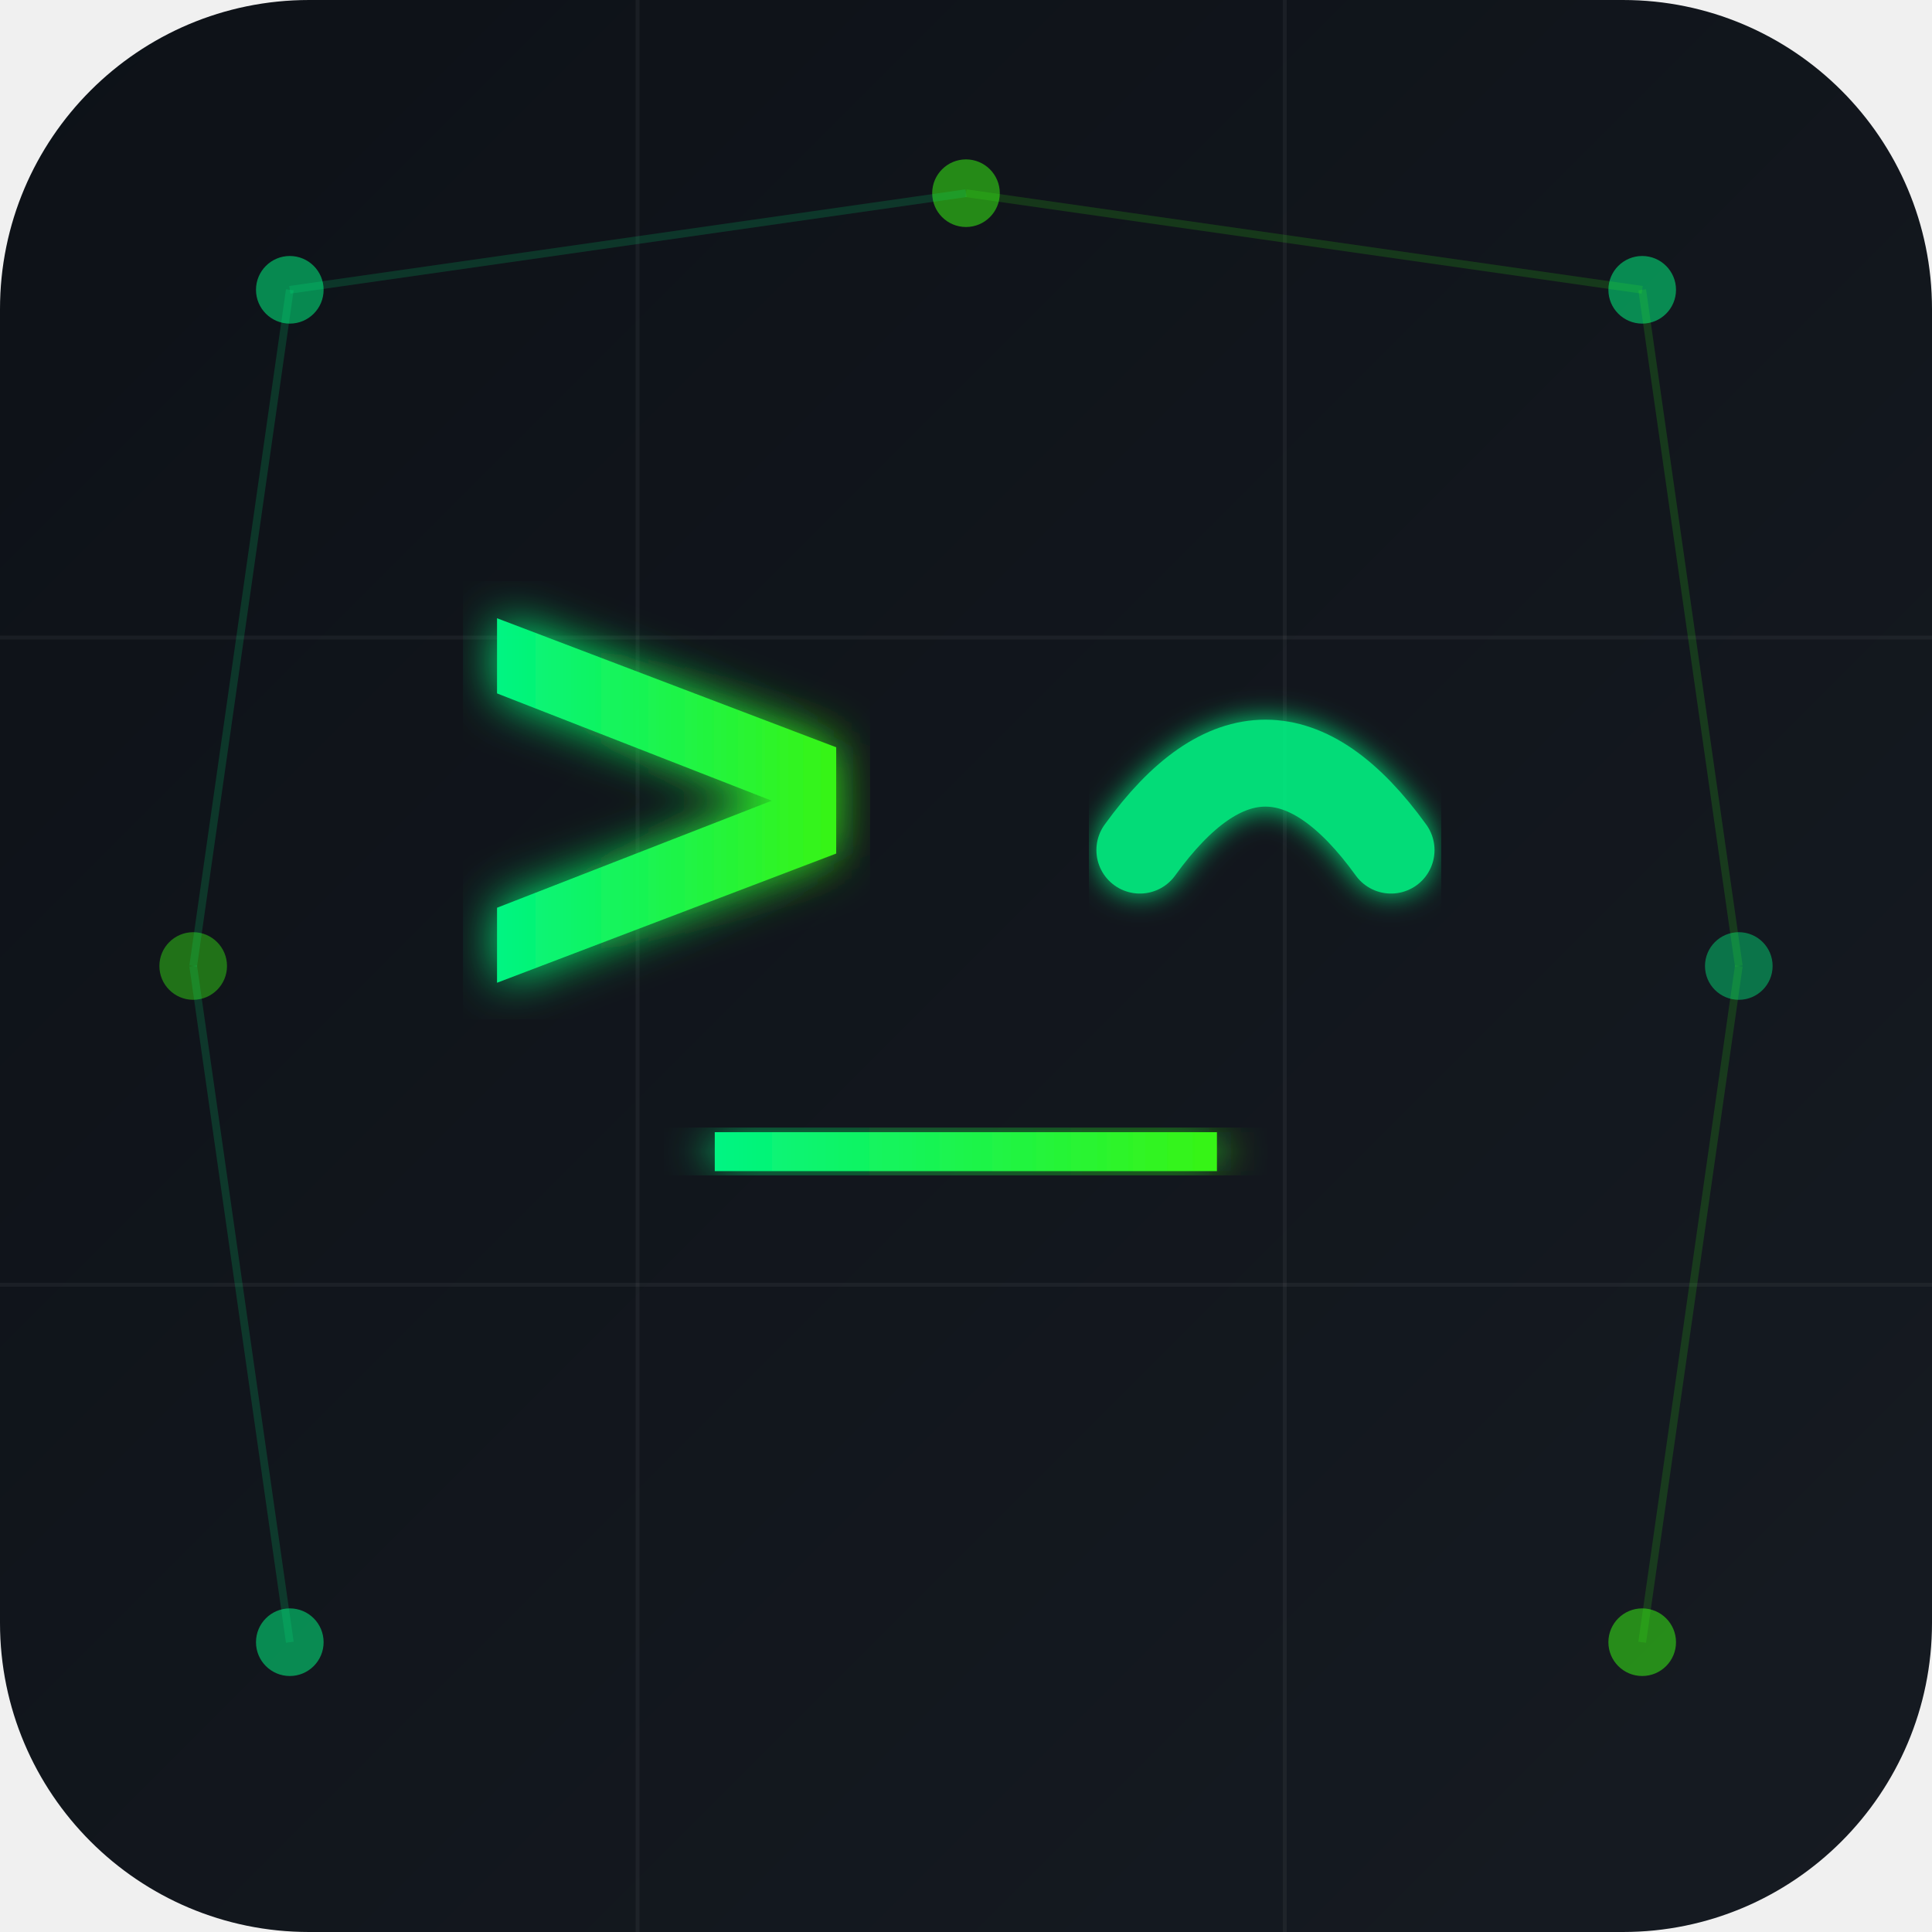
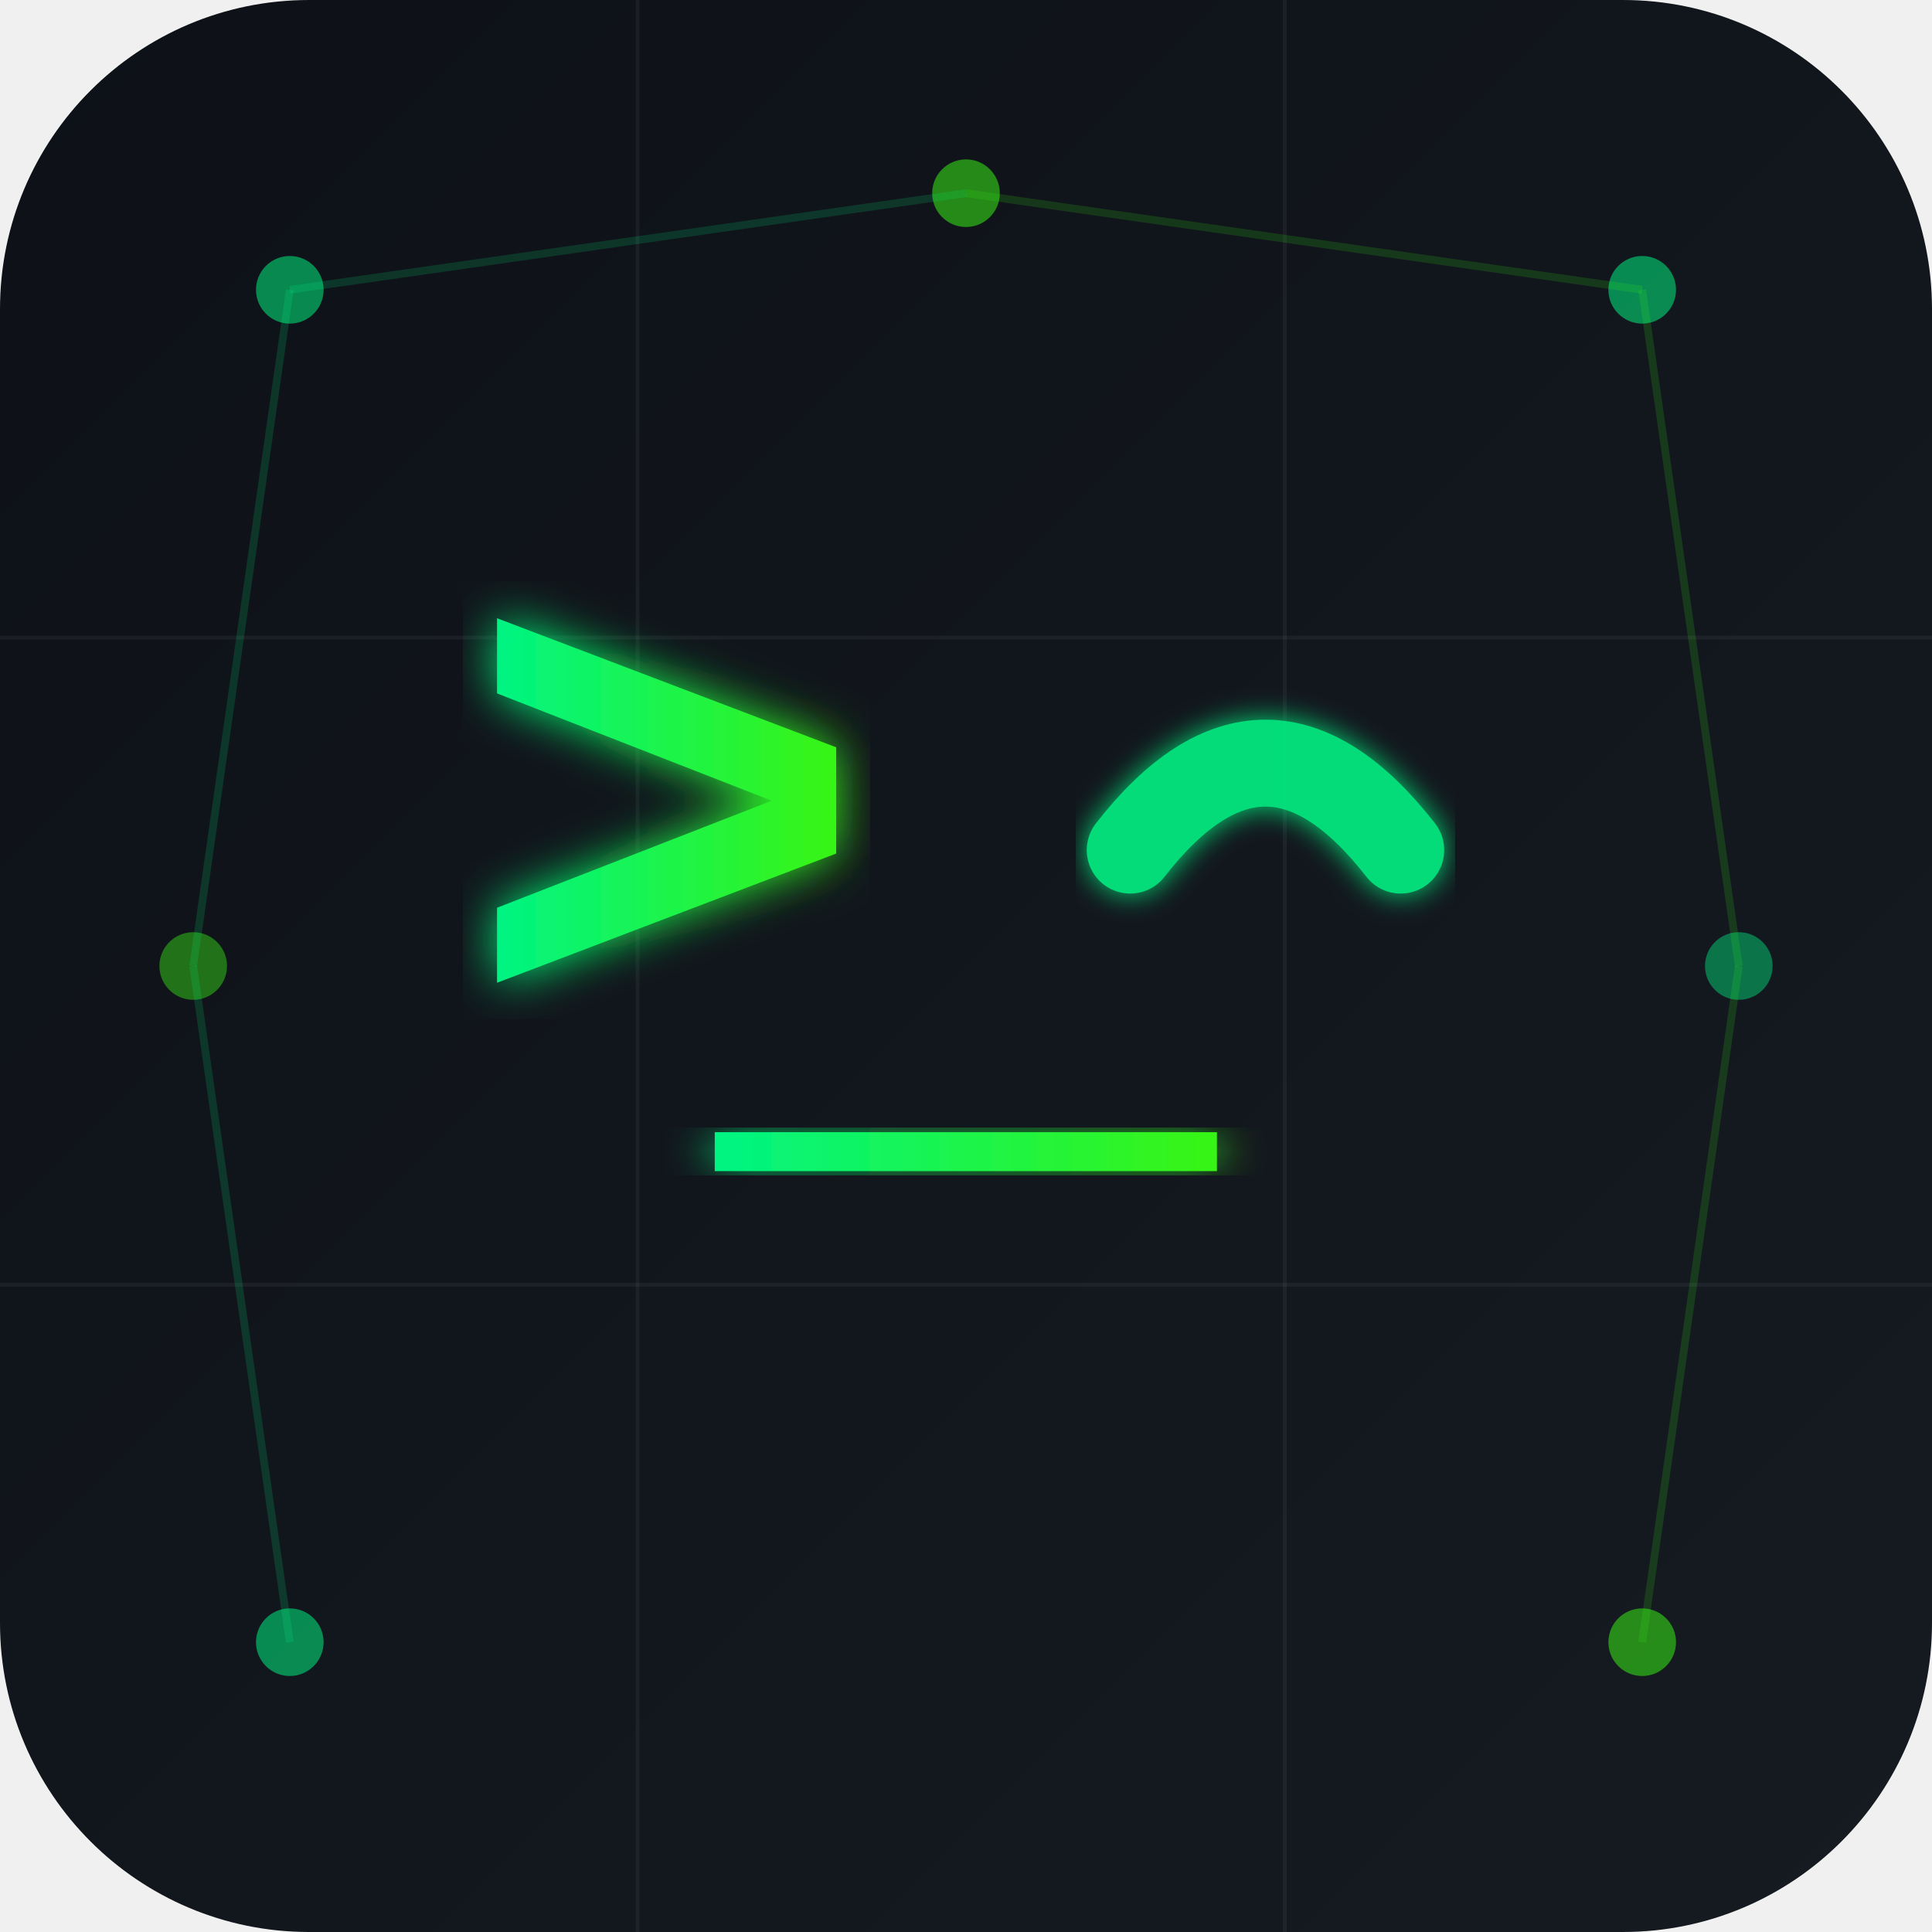
<svg xmlns="http://www.w3.org/2000/svg" viewBox="0 0 200 200" width="200" height="200">
  <defs>
    <linearGradient id="bg" x1="0%" y1="0%" x2="100%" y2="100%">
      <stop offset="0%" style="stop-color:#0d1117" />
      <stop offset="100%" style="stop-color:#161b22" />
    </linearGradient>
    <linearGradient id="prompt" x1="0%" y1="0%" x2="100%" y2="0%">
      <stop offset="0%" style="stop-color:#00ff88" />
      <stop offset="100%" style="stop-color:#39ff14" />
    </linearGradient>
    <filter id="arcglow" x="-20%" y="-100%" width="140%" height="300%">
      <feGaussianBlur stdDeviation="1.5" result="blur" />
      <feMerge>
        <feMergeNode in="blur" />
        <feMergeNode in="SourceGraphic" />
      </feMerge>
    </filter>
    <filter id="glow">
      <feGaussianBlur stdDeviation="2.5" result="blur" />
      <feMerge>
        <feMergeNode in="blur" />
        <feMergeNode in="SourceGraphic" />
      </feMerge>
    </filter>
  </defs>
  <rect width="200" height="200" rx="32" fill="url(#bg)" />
  <line x1="0" y1="66" x2="200" y2="66" stroke="#ffffff" stroke-width="0.4" opacity="0.05" />
  <line x1="0" y1="133" x2="200" y2="133" stroke="#ffffff" stroke-width="0.4" opacity="0.05" />
  <line x1="66" y1="0" x2="66" y2="200" stroke="#ffffff" stroke-width="0.4" opacity="0.05" />
  <line x1="133" y1="0" x2="133" y2="200" stroke="#ffffff" stroke-width="0.4" opacity="0.05" />
  <circle cx="30" cy="30" r="3.5" fill="#00ff88" opacity="0.5" />
  <circle cx="100" cy="20" r="3.5" fill="#39ff14" opacity="0.5" />
  <circle cx="170" cy="30" r="3.5" fill="#00ff88" opacity="0.5" />
  <circle cx="170" cy="170" r="3.5" fill="#39ff14" opacity="0.5" />
  <circle cx="30" cy="170" r="3.5" fill="#00ff88" opacity="0.5" />
  <circle cx="20" cy="100" r="3.5" fill="#39ff14" opacity="0.4" />
  <circle cx="180" cy="100" r="3.5" fill="#00ff88" opacity="0.4" />
  <line x1="30" y1="30" x2="100" y2="20" stroke="#00ff88" stroke-width="0.8" opacity="0.15" />
  <line x1="100" y1="20" x2="170" y2="30" stroke="#39ff14" stroke-width="0.8" opacity="0.15" />
  <line x1="30" y1="30" x2="20" y2="100" stroke="#00ff88" stroke-width="0.8" opacity="0.15" />
  <line x1="170" y1="30" x2="180" y2="100" stroke="#39ff14" stroke-width="0.8" opacity="0.15" />
  <line x1="20" y1="100" x2="30" y2="170" stroke="#00ff88" stroke-width="0.8" opacity="0.15" />
  <line x1="180" y1="100" x2="170" y2="170" stroke="#39ff14" stroke-width="0.8" opacity="0.15" />
  <text x="100" y="112" text-anchor="middle" font-family="'SF Mono','Fira Code','Courier New',monospace" font-size="86" font-weight="700" fill="url(#prompt)" filter="url(#glow)" opacity="0.95">_</text>
-   <path d="M 118,88 Q 131,70 144,88" fill="none" stroke="#00ff88" stroke-width="9" stroke-linecap="round" filter="url(#arcglow)" opacity="0.85" />
+   <path d="M 117,88 Q 131,70 145,88" fill="none" stroke="#00ff88" stroke-width="9" stroke-linecap="round" filter="url(#arcglow)" opacity="0.85" />
  <text x="48" y="106" text-anchor="start" font-family="'SF Mono','Fira Code','Courier New',monospace" font-size="70" font-weight="700" fill="url(#prompt)" filter="url(#glow)" opacity="0.95">&gt;</text>
</svg>
